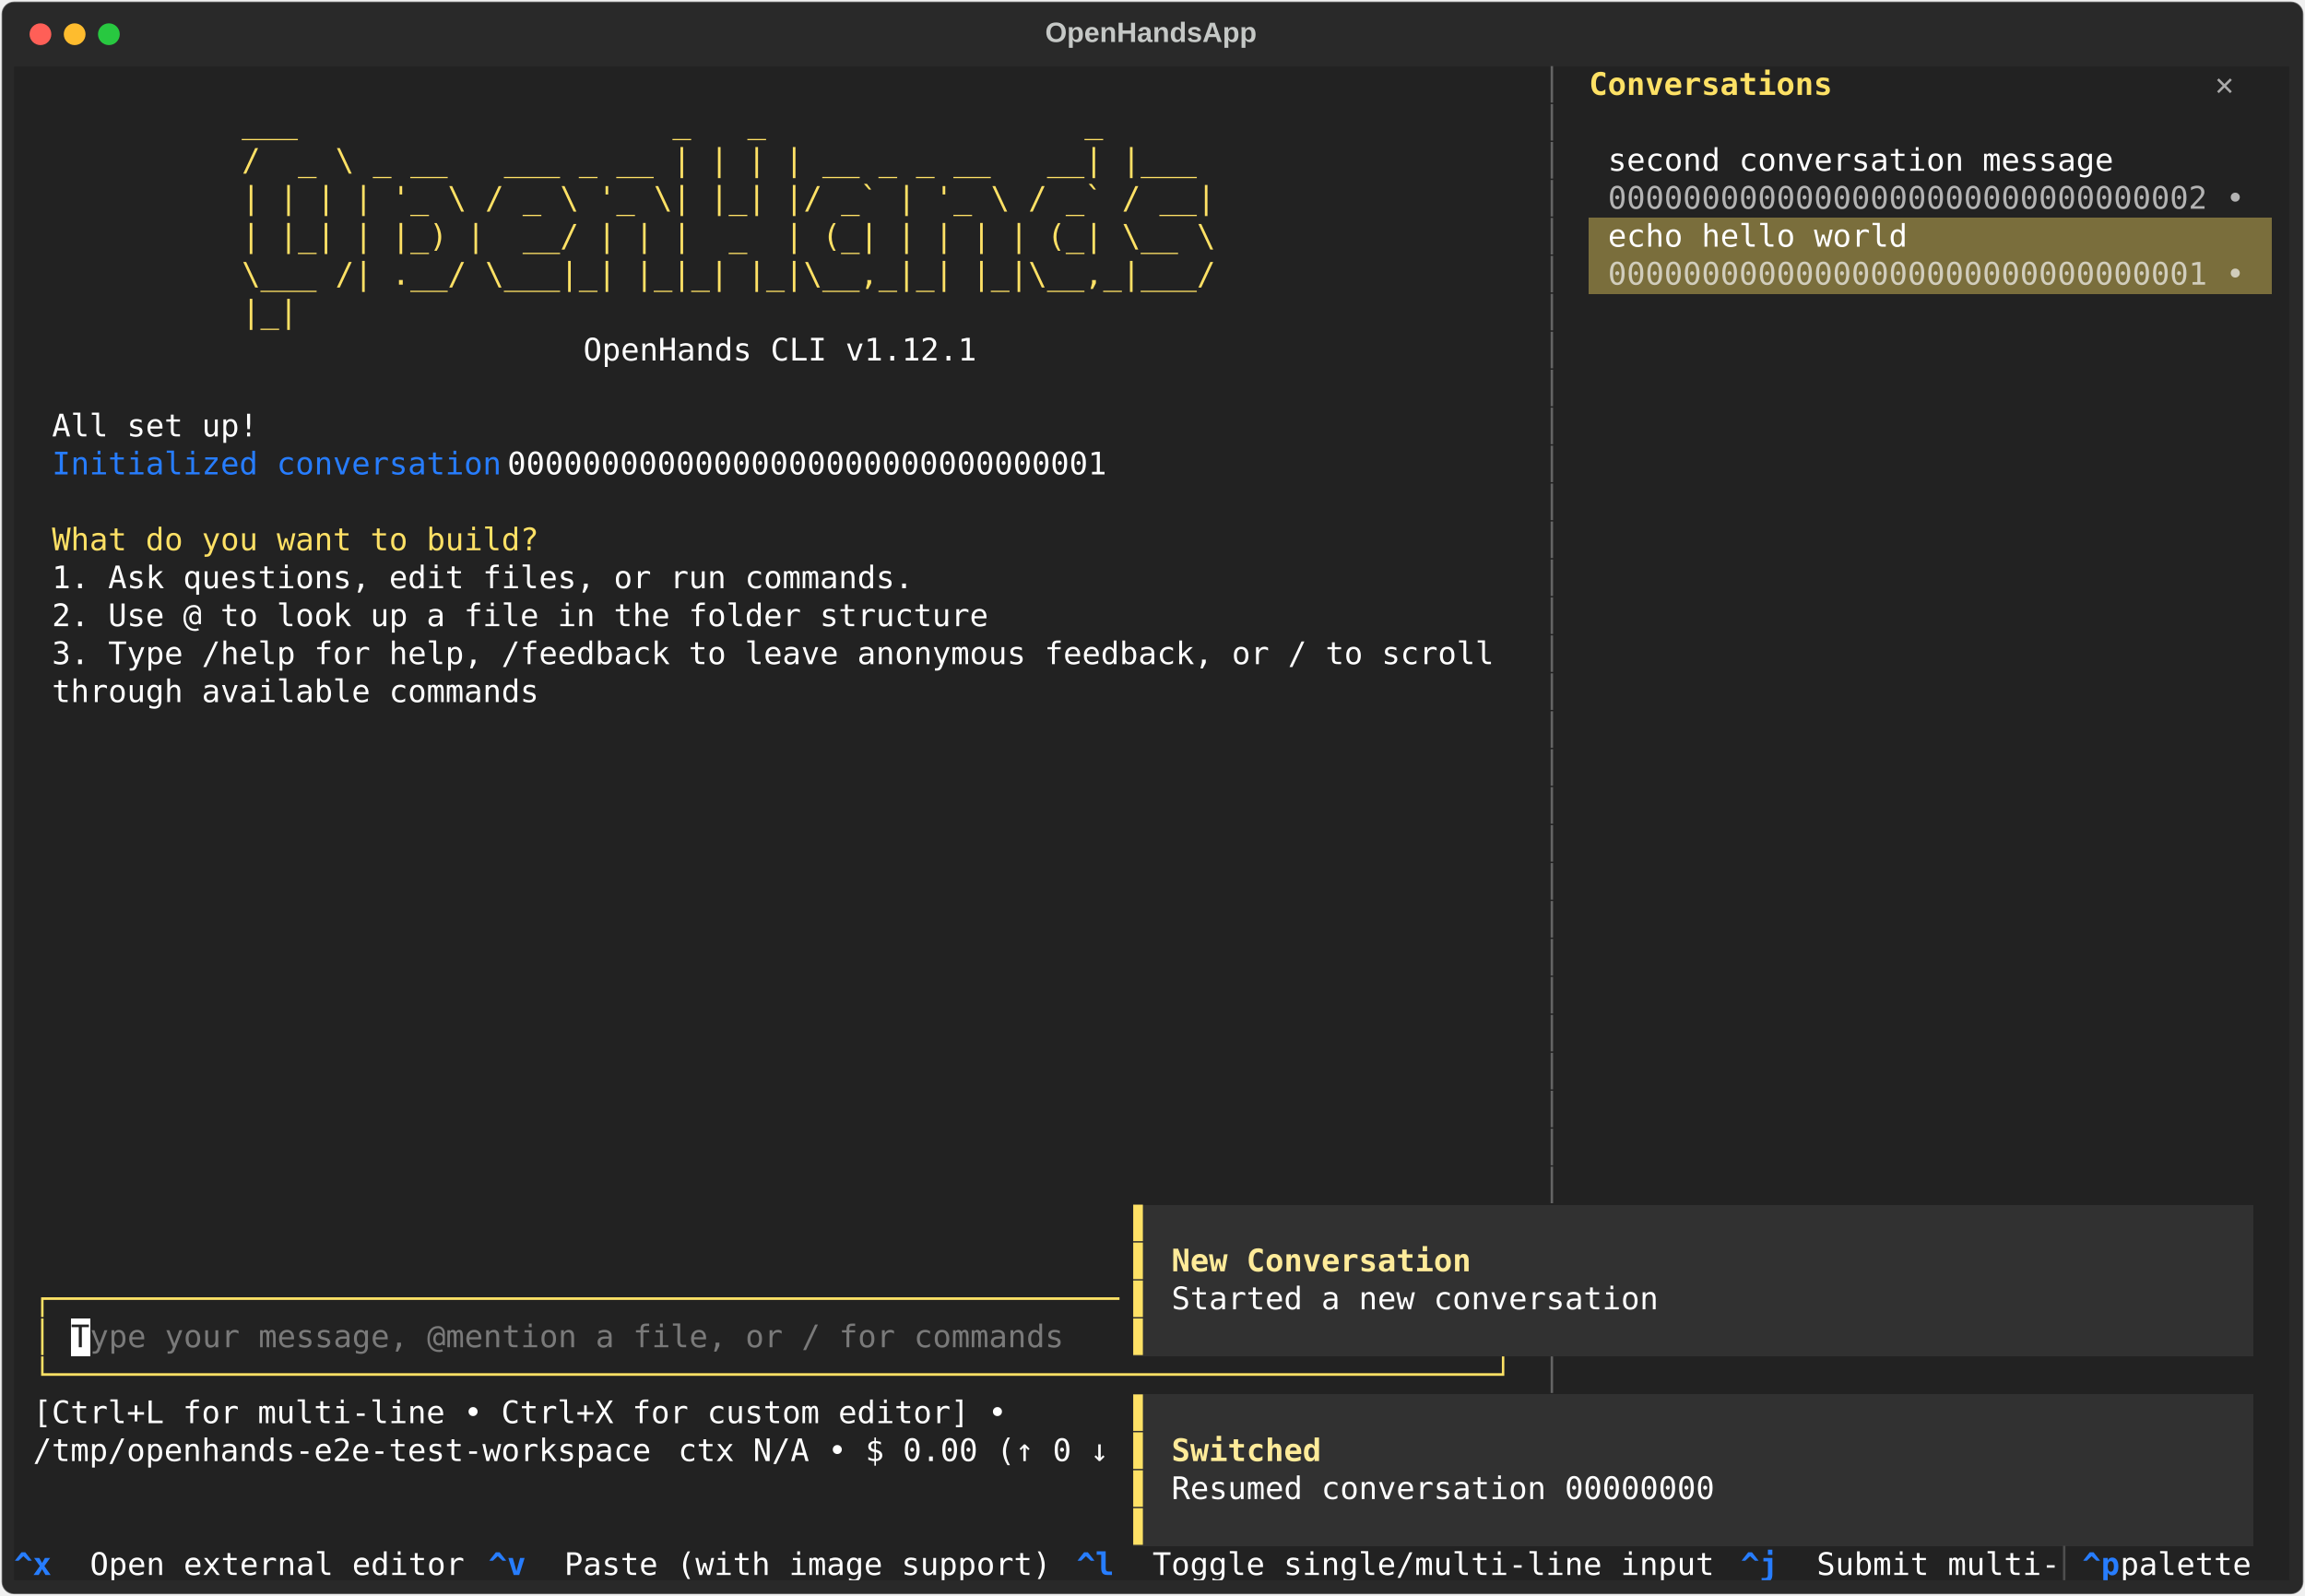
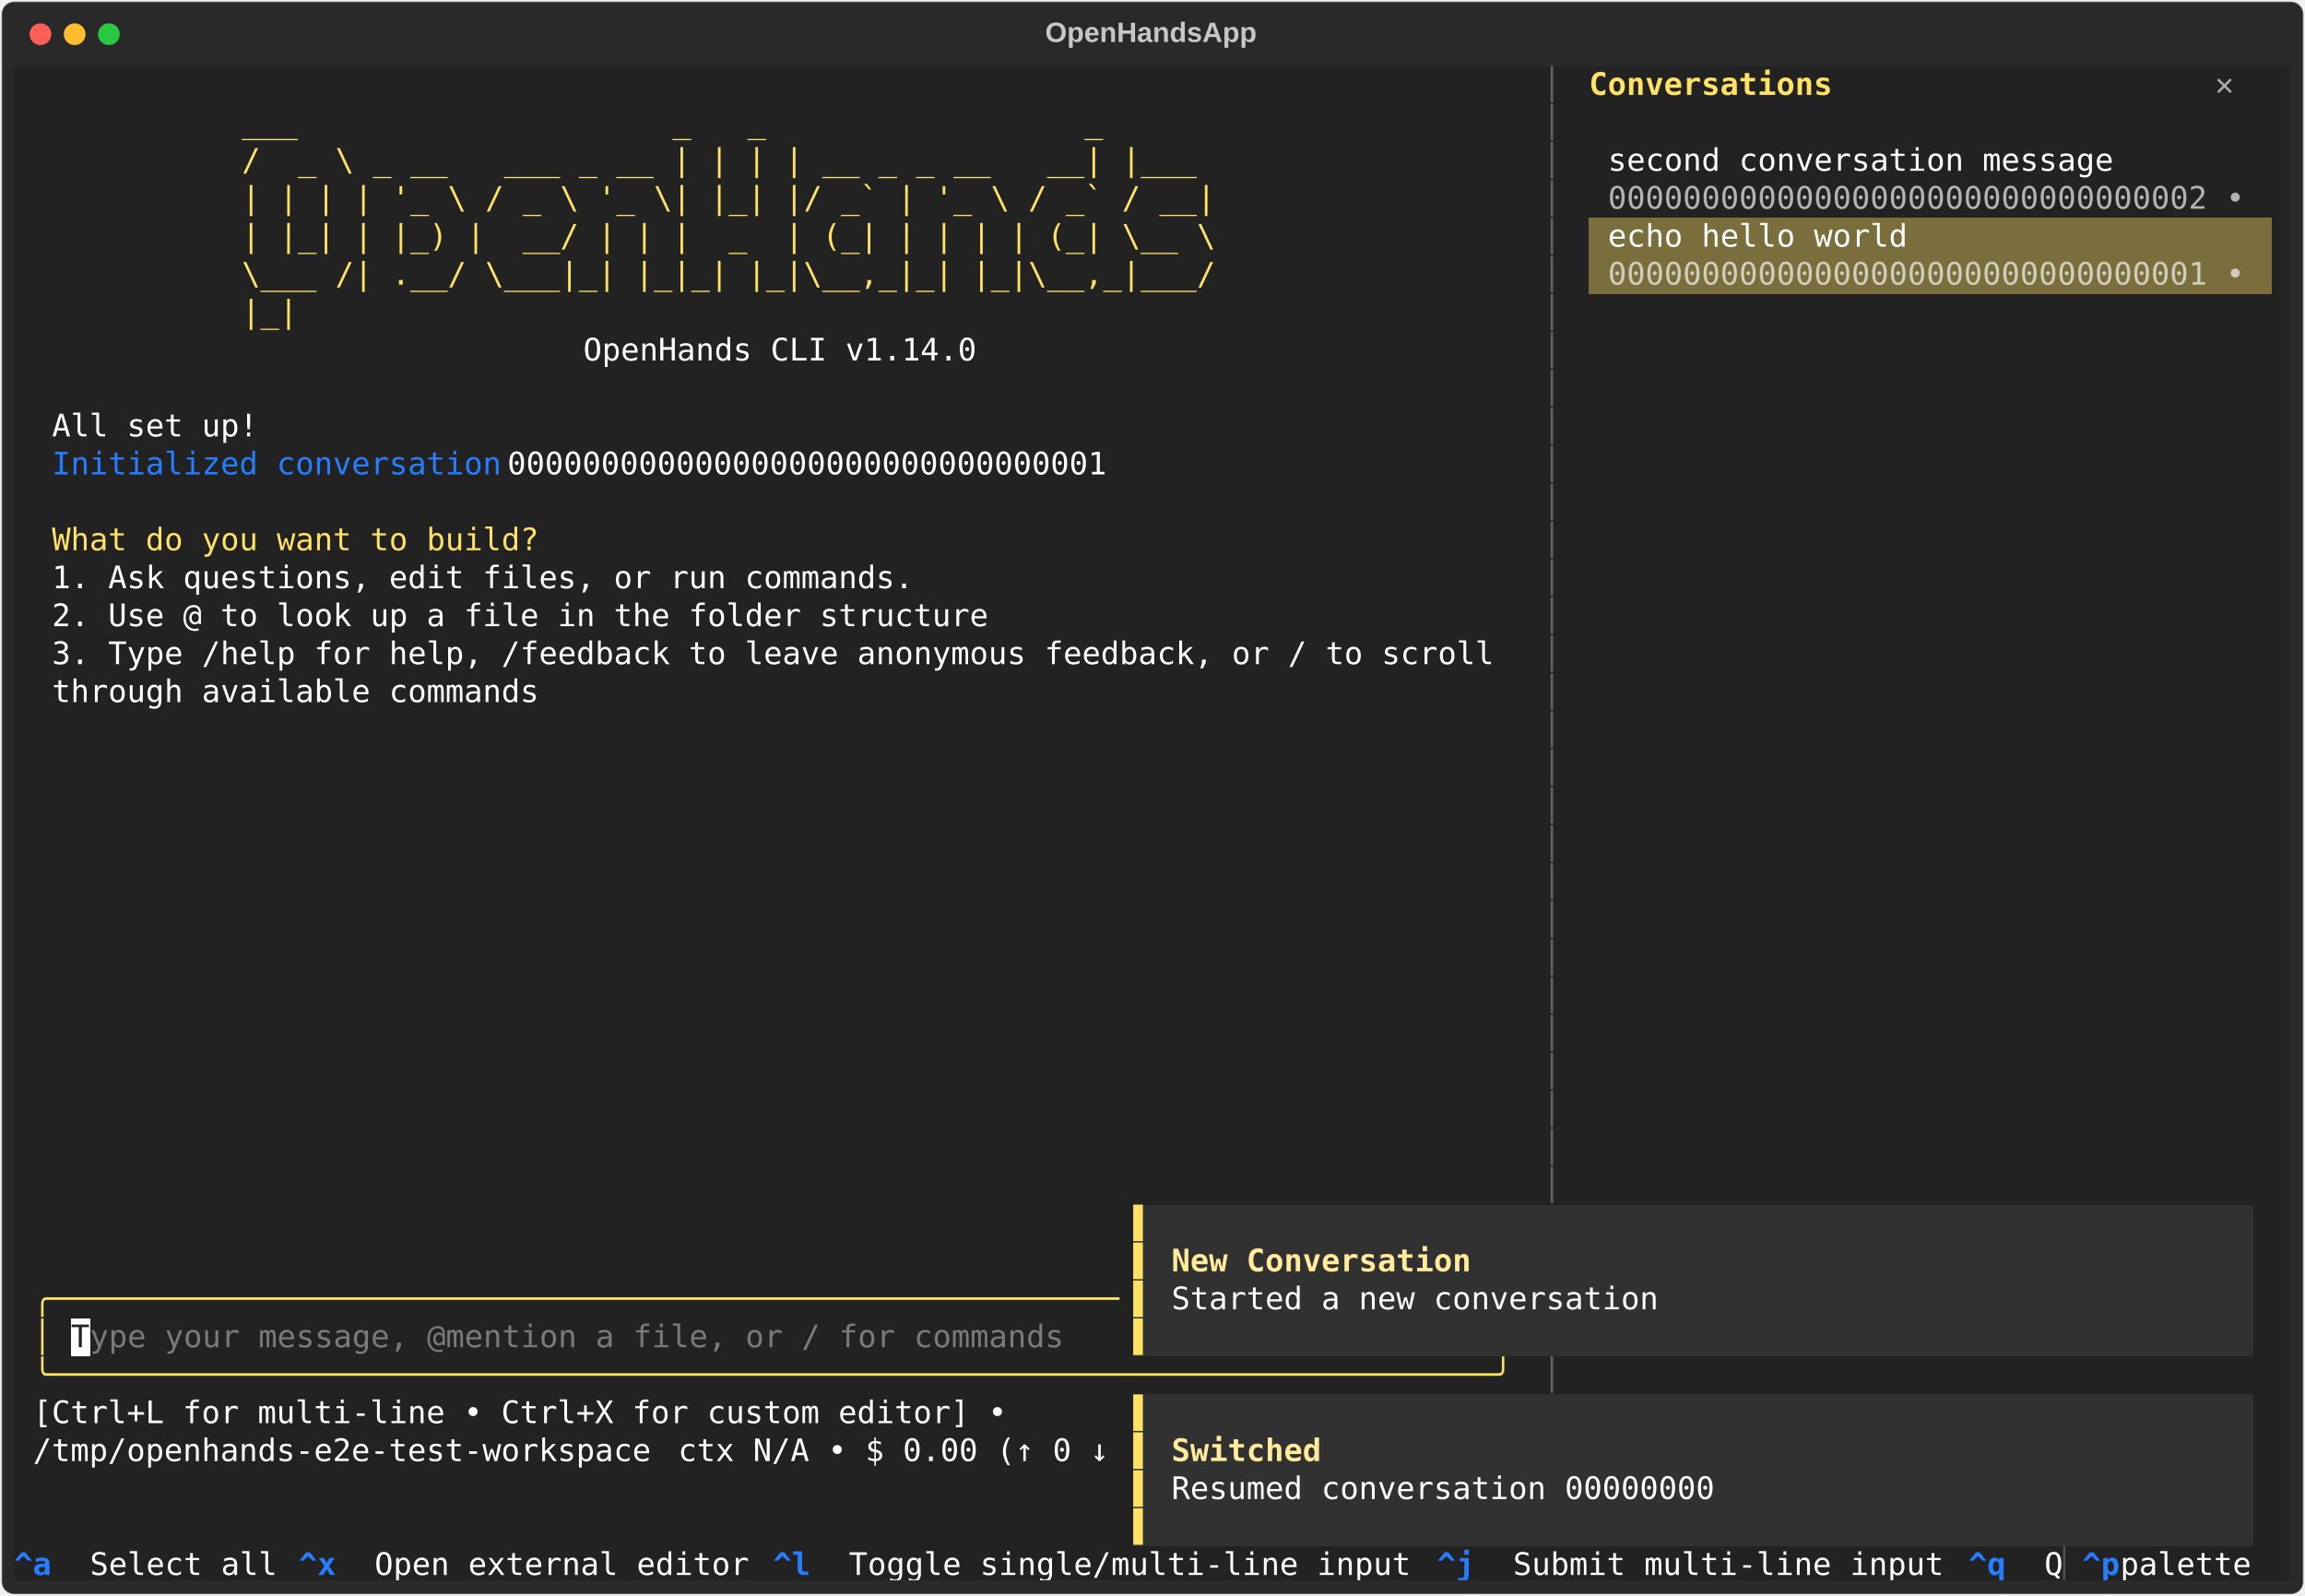
<svg xmlns="http://www.w3.org/2000/svg" class="rich-terminal" viewBox="0 0 1482 1026.0">
  <style>

    @font-face {
        font-family: "Fira Code";
        src: local("FiraCode-Regular"),
                url("https://cdnjs.cloudflare.com/ajax/libs/firacode/6.2.0/woff2/FiraCode-Regular.woff2") format("woff2"),
                url("https://cdnjs.cloudflare.com/ajax/libs/firacode/6.2.0/woff/FiraCode-Regular.woff") format("woff");
        font-style: normal;
        font-weight: 400;
    }
    @font-face {
        font-family: "Fira Code";
        src: local("FiraCode-Bold"),
                url("https://cdnjs.cloudflare.com/ajax/libs/firacode/6.2.0/woff2/FiraCode-Bold.woff2") format("woff2"),
                url("https://cdnjs.cloudflare.com/ajax/libs/firacode/6.2.0/woff/FiraCode-Bold.woff") format("woff");
        font-style: bold;
        font-weight: 700;
    }

    .terminal-matrix {
        font-family: Fira Code, monospace;
        font-size: 20px;
        line-height: 24.4px;
        font-variant-east-asian: full-width;
    }

    .terminal-title {
        font-size: 18px;
        font-weight: bold;
        font-family: arial;
    }

    .terminal-r1 { fill: #c5c8c6 }
.terminal-r2 { fill: #646464 }
.terminal-r3 { fill: #fee165;font-weight: bold }
.terminal-r4 { fill: #aaaaaa;font-weight: bold }
.terminal-r5 { fill: #ffe165 }
.terminal-r6 { fill: #ffffff }
.terminal-r7 { fill: #b3b3b3 }
.terminal-r8 { fill: #d1cdbc }
.terminal-r9 { fill: #277dff }
.terminal-r10 { fill: #fee165 }
.terminal-r11 { fill: #ffeb99;font-weight: bold }
.terminal-r12 { fill: #222222 }
.terminal-r13 { fill: #7a7a7a }
.terminal-r14 { fill: #277dff;font-weight: bold }
.terminal-r15 { fill: #4e4e4e }
    </style>
  <defs>
    <clipPath id="terminal-clip-terminal">
      <rect x="0" y="0" width="1463.0" height="975.0" />
    </clipPath>
    <clipPath id="terminal-line-0">
      <rect x="0" y="1.5" width="1464" height="24.65" />
    </clipPath>
    <clipPath id="terminal-line-1">
      <rect x="0" y="25.9" width="1464" height="24.65" />
    </clipPath>
    <clipPath id="terminal-line-2">
      <rect x="0" y="50.3" width="1464" height="24.65" />
    </clipPath>
    <clipPath id="terminal-line-3">
      <rect x="0" y="74.7" width="1464" height="24.65" />
    </clipPath>
    <clipPath id="terminal-line-4">
      <rect x="0" y="99.1" width="1464" height="24.65" />
    </clipPath>
    <clipPath id="terminal-line-5">
      <rect x="0" y="123.5" width="1464" height="24.65" />
    </clipPath>
    <clipPath id="terminal-line-6">
      <rect x="0" y="147.9" width="1464" height="24.65" />
    </clipPath>
    <clipPath id="terminal-line-7">
      <rect x="0" y="172.3" width="1464" height="24.65" />
    </clipPath>
    <clipPath id="terminal-line-8">
      <rect x="0" y="196.7" width="1464" height="24.65" />
    </clipPath>
    <clipPath id="terminal-line-9">
      <rect x="0" y="221.1" width="1464" height="24.65" />
    </clipPath>
    <clipPath id="terminal-line-10">
      <rect x="0" y="245.5" width="1464" height="24.65" />
    </clipPath>
    <clipPath id="terminal-line-11">
      <rect x="0" y="269.9" width="1464" height="24.65" />
    </clipPath>
    <clipPath id="terminal-line-12">
      <rect x="0" y="294.3" width="1464" height="24.65" />
    </clipPath>
    <clipPath id="terminal-line-13">
      <rect x="0" y="318.7" width="1464" height="24.65" />
    </clipPath>
    <clipPath id="terminal-line-14">
      <rect x="0" y="343.1" width="1464" height="24.65" />
    </clipPath>
    <clipPath id="terminal-line-15">
      <rect x="0" y="367.5" width="1464" height="24.65" />
    </clipPath>
    <clipPath id="terminal-line-16">
      <rect x="0" y="391.9" width="1464" height="24.65" />
    </clipPath>
    <clipPath id="terminal-line-17">
      <rect x="0" y="416.3" width="1464" height="24.65" />
    </clipPath>
    <clipPath id="terminal-line-18">
      <rect x="0" y="440.7" width="1464" height="24.65" />
    </clipPath>
    <clipPath id="terminal-line-19">
      <rect x="0" y="465.1" width="1464" height="24.65" />
    </clipPath>
    <clipPath id="terminal-line-20">
      <rect x="0" y="489.5" width="1464" height="24.65" />
    </clipPath>
    <clipPath id="terminal-line-21">
      <rect x="0" y="513.9" width="1464" height="24.65" />
    </clipPath>
    <clipPath id="terminal-line-22">
      <rect x="0" y="538.3" width="1464" height="24.65" />
    </clipPath>
    <clipPath id="terminal-line-23">
      <rect x="0" y="562.7" width="1464" height="24.65" />
    </clipPath>
    <clipPath id="terminal-line-24">
      <rect x="0" y="587.1" width="1464" height="24.65" />
    </clipPath>
    <clipPath id="terminal-line-25">
      <rect x="0" y="611.5" width="1464" height="24.65" />
    </clipPath>
    <clipPath id="terminal-line-26">
      <rect x="0" y="635.9" width="1464" height="24.65" />
    </clipPath>
    <clipPath id="terminal-line-27">
      <rect x="0" y="660.3" width="1464" height="24.65" />
    </clipPath>
    <clipPath id="terminal-line-28">
      <rect x="0" y="684.7" width="1464" height="24.65" />
    </clipPath>
    <clipPath id="terminal-line-29">
      <rect x="0" y="709.1" width="1464" height="24.65" />
    </clipPath>
    <clipPath id="terminal-line-30">
      <rect x="0" y="733.5" width="1464" height="24.65" />
    </clipPath>
    <clipPath id="terminal-line-31">
      <rect x="0" y="757.9" width="1464" height="24.65" />
    </clipPath>
    <clipPath id="terminal-line-32">
      <rect x="0" y="782.3" width="1464" height="24.65" />
    </clipPath>
    <clipPath id="terminal-line-33">
      <rect x="0" y="806.7" width="1464" height="24.65" />
    </clipPath>
    <clipPath id="terminal-line-34">
      <rect x="0" y="831.1" width="1464" height="24.65" />
    </clipPath>
    <clipPath id="terminal-line-35">
      <rect x="0" y="855.5" width="1464" height="24.65" />
    </clipPath>
    <clipPath id="terminal-line-36">
      <rect x="0" y="879.9" width="1464" height="24.65" />
    </clipPath>
    <clipPath id="terminal-line-37">
      <rect x="0" y="904.3" width="1464" height="24.65" />
    </clipPath>
    <clipPath id="terminal-line-38">
      <rect x="0" y="928.7" width="1464" height="24.65" />
    </clipPath>
  </defs>
  <rect fill="#292929" stroke="rgba(255,255,255,0.35)" stroke-width="1" x="1" y="1" width="1480" height="1024" rx="8" />
  <text class="terminal-title" fill="#c5c8c6" text-anchor="middle" x="740" y="27">OpenHandsApp</text>
  <g transform="translate(26,22)">
    <circle cx="0" cy="0" r="7" fill="#ff5f57" />
    <circle cx="22" cy="0" r="7" fill="#febc2e" />
    <circle cx="44" cy="0" r="7" fill="#28c840" />
  </g>
  <g transform="translate(9, 41)" clip-path="url(#terminal-clip-terminal)">
    <rect fill="#222222" x="0" y="1.5" width="988.2" height="24.65" shape-rendering="crispEdges" />
    <rect fill="#222222" x="988.2" y="1.5" width="12.2" height="24.65" shape-rendering="crispEdges" />
    <rect fill="#222222" x="1000.4" y="1.5" width="12.2" height="24.65" shape-rendering="crispEdges" />
    <rect fill="#222222" x="1012.6" y="1.5" width="158.6" height="24.65" shape-rendering="crispEdges" />
    <rect fill="#222222" x="1171.2" y="1.5" width="244" height="24.65" shape-rendering="crispEdges" />
    <rect fill="#222222" x="1415.2" y="1.5" width="36.6" height="24.65" shape-rendering="crispEdges" />
    <rect fill="#222222" x="1451.8" y="1.5" width="12.2" height="24.65" shape-rendering="crispEdges" />
    <rect fill="#222222" x="0" y="25.9" width="146.4" height="24.65" shape-rendering="crispEdges" />
    <rect fill="#222222" x="146.4" y="25.9" width="695.4" height="24.65" shape-rendering="crispEdges" />
    <rect fill="#222222" x="841.8" y="25.9" width="146.4" height="24.65" shape-rendering="crispEdges" />
    <rect fill="#222222" x="988.2" y="25.9" width="12.2" height="24.65" shape-rendering="crispEdges" />
    <rect fill="#222222" x="1000.4" y="25.9" width="463.6" height="24.65" shape-rendering="crispEdges" />
    <rect fill="#222222" x="0" y="50.3" width="146.4" height="24.65" shape-rendering="crispEdges" />
    <rect fill="#222222" x="146.4" y="50.3" width="695.4" height="24.65" shape-rendering="crispEdges" />
    <rect fill="#222222" x="841.8" y="50.3" width="146.4" height="24.65" shape-rendering="crispEdges" />
    <rect fill="#222222" x="988.2" y="50.3" width="12.2" height="24.65" shape-rendering="crispEdges" />
    <rect fill="#222222" x="1000.4" y="50.3" width="24.4" height="24.65" shape-rendering="crispEdges" />
    <rect fill="#222222" x="1024.8" y="50.3" width="329.4" height="24.65" shape-rendering="crispEdges" />
    <rect fill="#222222" x="1354.2" y="50.3" width="109.8" height="24.65" shape-rendering="crispEdges" />
    <rect fill="#222222" x="0" y="74.7" width="146.4" height="24.65" shape-rendering="crispEdges" />
    <rect fill="#222222" x="146.4" y="74.7" width="695.4" height="24.65" shape-rendering="crispEdges" />
    <rect fill="#222222" x="841.8" y="74.7" width="146.4" height="24.65" shape-rendering="crispEdges" />
    <rect fill="#222222" x="988.2" y="74.7" width="12.2" height="24.65" shape-rendering="crispEdges" />
    <rect fill="#222222" x="1000.4" y="74.7" width="24.4" height="24.65" shape-rendering="crispEdges" />
    <rect fill="#222222" x="1024.8" y="74.7" width="414.8" height="24.65" shape-rendering="crispEdges" />
    <rect fill="#222222" x="1439.6" y="74.7" width="24.4" height="24.65" shape-rendering="crispEdges" />
    <rect fill="#222222" x="0" y="99.1" width="146.4" height="24.65" shape-rendering="crispEdges" />
    <rect fill="#222222" x="146.4" y="99.1" width="695.4" height="24.65" shape-rendering="crispEdges" />
    <rect fill="#222222" x="841.8" y="99.1" width="146.4" height="24.65" shape-rendering="crispEdges" />
    <rect fill="#222222" x="988.2" y="99.1" width="12.2" height="24.65" shape-rendering="crispEdges" />
    <rect fill="#222222" x="1000.4" y="99.1" width="12.2" height="24.65" shape-rendering="crispEdges" />
    <rect fill="#7a6e3c" x="1012.6" y="99.1" width="12.2" height="24.65" shape-rendering="crispEdges" />
    <rect fill="#7a6e3c" x="1024.8" y="99.1" width="195.2" height="24.65" shape-rendering="crispEdges" />
    <rect fill="#7a6e3c" x="1220" y="99.1" width="231.8" height="24.65" shape-rendering="crispEdges" />
    <rect fill="#222222" x="1451.8" y="99.1" width="12.2" height="24.65" shape-rendering="crispEdges" />
    <rect fill="#222222" x="0" y="123.5" width="146.4" height="24.65" shape-rendering="crispEdges" />
    <rect fill="#222222" x="146.4" y="123.5" width="695.4" height="24.65" shape-rendering="crispEdges" />
    <rect fill="#222222" x="841.8" y="123.5" width="146.4" height="24.65" shape-rendering="crispEdges" />
    <rect fill="#222222" x="988.2" y="123.5" width="12.2" height="24.65" shape-rendering="crispEdges" />
    <rect fill="#222222" x="1000.4" y="123.5" width="12.2" height="24.65" shape-rendering="crispEdges" />
    <rect fill="#7a6e3c" x="1012.6" y="123.5" width="12.2" height="24.65" shape-rendering="crispEdges" />
    <rect fill="#7a6e3c" x="1024.8" y="123.5" width="414.8" height="24.65" shape-rendering="crispEdges" />
    <rect fill="#7a6e3c" x="1439.6" y="123.5" width="12.2" height="24.65" shape-rendering="crispEdges" />
    <rect fill="#222222" x="1451.8" y="123.5" width="12.2" height="24.65" shape-rendering="crispEdges" />
    <rect fill="#222222" x="0" y="147.9" width="146.4" height="24.65" shape-rendering="crispEdges" />
    <rect fill="#222222" x="146.4" y="147.9" width="695.4" height="24.65" shape-rendering="crispEdges" />
    <rect fill="#222222" x="841.8" y="147.9" width="146.4" height="24.65" shape-rendering="crispEdges" />
    <rect fill="#222222" x="988.2" y="147.9" width="12.2" height="24.65" shape-rendering="crispEdges" />
    <rect fill="#222222" x="1000.4" y="147.9" width="463.6" height="24.65" shape-rendering="crispEdges" />
    <rect fill="#222222" x="0" y="172.3" width="366" height="24.65" shape-rendering="crispEdges" />
    <rect fill="#222222" x="366" y="172.3" width="256.2" height="24.65" shape-rendering="crispEdges" />
    <rect fill="#222222" x="622.2" y="172.3" width="366" height="24.65" shape-rendering="crispEdges" />
    <rect fill="#222222" x="988.2" y="172.3" width="12.2" height="24.65" shape-rendering="crispEdges" />
    <rect fill="#222222" x="1000.4" y="172.3" width="463.6" height="24.65" shape-rendering="crispEdges" />
    <rect fill="#222222" x="0" y="196.7" width="988.2" height="24.65" shape-rendering="crispEdges" />
    <rect fill="#222222" x="988.2" y="196.7" width="12.2" height="24.65" shape-rendering="crispEdges" />
    <rect fill="#222222" x="1000.4" y="196.7" width="463.6" height="24.65" shape-rendering="crispEdges" />
    <rect fill="#222222" x="0" y="221.1" width="24.4" height="24.65" shape-rendering="crispEdges" />
    <rect fill="#222222" x="24.4" y="221.1" width="134.2" height="24.65" shape-rendering="crispEdges" />
    <rect fill="#222222" x="158.6" y="221.1" width="829.6" height="24.65" shape-rendering="crispEdges" />
    <rect fill="#222222" x="988.2" y="221.1" width="12.2" height="24.65" shape-rendering="crispEdges" />
    <rect fill="#222222" x="1000.4" y="221.1" width="463.6" height="24.65" shape-rendering="crispEdges" />
    <rect fill="#222222" x="0" y="245.5" width="24.4" height="24.65" shape-rendering="crispEdges" />
    <rect fill="#222222" x="24.4" y="245.5" width="292.8" height="24.65" shape-rendering="crispEdges" />
    <rect fill="#222222" x="317.2" y="245.5" width="402.6" height="24.65" shape-rendering="crispEdges" />
    <rect fill="#222222" x="719.8" y="245.5" width="268.4" height="24.65" shape-rendering="crispEdges" />
    <rect fill="#222222" x="988.2" y="245.5" width="12.2" height="24.65" shape-rendering="crispEdges" />
    <rect fill="#222222" x="1000.4" y="245.5" width="463.6" height="24.65" shape-rendering="crispEdges" />
    <rect fill="#222222" x="0" y="269.9" width="988.2" height="24.65" shape-rendering="crispEdges" />
    <rect fill="#222222" x="988.2" y="269.9" width="12.2" height="24.65" shape-rendering="crispEdges" />
    <rect fill="#222222" x="1000.4" y="269.9" width="463.6" height="24.65" shape-rendering="crispEdges" />
    <rect fill="#222222" x="0" y="294.3" width="24.4" height="24.65" shape-rendering="crispEdges" />
    <rect fill="#222222" x="24.4" y="294.3" width="317.2" height="24.65" shape-rendering="crispEdges" />
    <rect fill="#222222" x="341.6" y="294.3" width="646.6" height="24.65" shape-rendering="crispEdges" />
    <rect fill="#222222" x="988.2" y="294.3" width="12.2" height="24.65" shape-rendering="crispEdges" />
    <rect fill="#222222" x="1000.4" y="294.3" width="463.6" height="24.65" shape-rendering="crispEdges" />
    <rect fill="#222222" x="0" y="318.7" width="24.4" height="24.65" shape-rendering="crispEdges" />
    <rect fill="#222222" x="24.4" y="318.7" width="561.2" height="24.65" shape-rendering="crispEdges" />
    <rect fill="#222222" x="585.6" y="318.7" width="402.6" height="24.65" shape-rendering="crispEdges" />
    <rect fill="#222222" x="988.2" y="318.7" width="12.2" height="24.65" shape-rendering="crispEdges" />
    <rect fill="#222222" x="1000.4" y="318.7" width="463.6" height="24.65" shape-rendering="crispEdges" />
    <rect fill="#222222" x="0" y="343.1" width="24.4" height="24.65" shape-rendering="crispEdges" />
    <rect fill="#222222" x="24.4" y="343.1" width="610" height="24.65" shape-rendering="crispEdges" />
    <rect fill="#222222" x="634.4" y="343.1" width="353.8" height="24.65" shape-rendering="crispEdges" />
    <rect fill="#222222" x="988.2" y="343.1" width="12.2" height="24.65" shape-rendering="crispEdges" />
    <rect fill="#222222" x="1000.4" y="343.1" width="463.6" height="24.65" shape-rendering="crispEdges" />
    <rect fill="#222222" x="0" y="367.5" width="24.4" height="24.65" shape-rendering="crispEdges" />
    <rect fill="#222222" x="24.4" y="367.5" width="939.4" height="24.65" shape-rendering="crispEdges" />
    <rect fill="#222222" x="963.8" y="367.5" width="24.4" height="24.65" shape-rendering="crispEdges" />
    <rect fill="#222222" x="988.2" y="367.5" width="12.2" height="24.65" shape-rendering="crispEdges" />
    <rect fill="#222222" x="1000.4" y="367.5" width="463.6" height="24.65" shape-rendering="crispEdges" />
    <rect fill="#222222" x="0" y="391.9" width="24.4" height="24.65" shape-rendering="crispEdges" />
    <rect fill="#222222" x="24.4" y="391.9" width="317.2" height="24.65" shape-rendering="crispEdges" />
    <rect fill="#222222" x="341.6" y="391.9" width="646.6" height="24.65" shape-rendering="crispEdges" />
    <rect fill="#222222" x="988.2" y="391.9" width="12.2" height="24.65" shape-rendering="crispEdges" />
    <rect fill="#222222" x="1000.4" y="391.9" width="463.6" height="24.65" shape-rendering="crispEdges" />
    <rect fill="#222222" x="0" y="416.3" width="988.2" height="24.65" shape-rendering="crispEdges" />
    <rect fill="#222222" x="988.2" y="416.3" width="12.2" height="24.65" shape-rendering="crispEdges" />
    <rect fill="#222222" x="1000.4" y="416.3" width="463.6" height="24.65" shape-rendering="crispEdges" />
    <rect fill="#222222" x="0" y="440.7" width="988.2" height="24.65" shape-rendering="crispEdges" />
    <rect fill="#222222" x="988.2" y="440.7" width="12.2" height="24.65" shape-rendering="crispEdges" />
    <rect fill="#222222" x="1000.4" y="440.7" width="463.6" height="24.65" shape-rendering="crispEdges" />
    <rect fill="#222222" x="0" y="465.1" width="988.2" height="24.65" shape-rendering="crispEdges" />
    <rect fill="#222222" x="988.2" y="465.1" width="12.2" height="24.65" shape-rendering="crispEdges" />
    <rect fill="#222222" x="1000.4" y="465.1" width="463.6" height="24.65" shape-rendering="crispEdges" />
    <rect fill="#222222" x="0" y="489.5" width="988.2" height="24.65" shape-rendering="crispEdges" />
    <rect fill="#222222" x="988.2" y="489.5" width="12.2" height="24.65" shape-rendering="crispEdges" />
    <rect fill="#222222" x="1000.4" y="489.5" width="463.6" height="24.65" shape-rendering="crispEdges" />
    <rect fill="#222222" x="0" y="513.9" width="988.2" height="24.65" shape-rendering="crispEdges" />
    <rect fill="#222222" x="988.2" y="513.9" width="12.2" height="24.65" shape-rendering="crispEdges" />
    <rect fill="#222222" x="1000.4" y="513.9" width="463.6" height="24.65" shape-rendering="crispEdges" />
    <rect fill="#222222" x="0" y="538.3" width="988.2" height="24.65" shape-rendering="crispEdges" />
    <rect fill="#222222" x="988.2" y="538.3" width="12.2" height="24.65" shape-rendering="crispEdges" />
    <rect fill="#222222" x="1000.4" y="538.3" width="463.6" height="24.65" shape-rendering="crispEdges" />
    <rect fill="#222222" x="0" y="562.7" width="988.2" height="24.65" shape-rendering="crispEdges" />
    <rect fill="#222222" x="988.2" y="562.7" width="12.2" height="24.65" shape-rendering="crispEdges" />
    <rect fill="#222222" x="1000.4" y="562.7" width="463.6" height="24.65" shape-rendering="crispEdges" />
    <rect fill="#222222" x="0" y="587.1" width="988.2" height="24.65" shape-rendering="crispEdges" />
    <rect fill="#222222" x="988.2" y="587.1" width="12.2" height="24.65" shape-rendering="crispEdges" />
    <rect fill="#222222" x="1000.4" y="587.1" width="463.6" height="24.65" shape-rendering="crispEdges" />
    <rect fill="#222222" x="0" y="611.5" width="988.2" height="24.65" shape-rendering="crispEdges" />
    <rect fill="#222222" x="988.2" y="611.5" width="12.2" height="24.65" shape-rendering="crispEdges" />
    <rect fill="#222222" x="1000.4" y="611.5" width="463.6" height="24.65" shape-rendering="crispEdges" />
    <rect fill="#222222" x="0" y="635.9" width="988.2" height="24.65" shape-rendering="crispEdges" />
    <rect fill="#222222" x="988.2" y="635.9" width="12.2" height="24.65" shape-rendering="crispEdges" />
    <rect fill="#222222" x="1000.4" y="635.9" width="463.6" height="24.65" shape-rendering="crispEdges" />
    <rect fill="#222222" x="0" y="660.3" width="988.2" height="24.65" shape-rendering="crispEdges" />
    <rect fill="#222222" x="988.2" y="660.3" width="12.2" height="24.65" shape-rendering="crispEdges" />
    <rect fill="#222222" x="1000.4" y="660.3" width="463.6" height="24.65" shape-rendering="crispEdges" />
    <rect fill="#222222" x="0" y="684.7" width="988.2" height="24.65" shape-rendering="crispEdges" />
    <rect fill="#222222" x="988.2" y="684.7" width="12.2" height="24.65" shape-rendering="crispEdges" />
    <rect fill="#222222" x="1000.4" y="684.7" width="463.6" height="24.65" shape-rendering="crispEdges" />
    <rect fill="#222222" x="0" y="709.1" width="988.2" height="24.65" shape-rendering="crispEdges" />
    <rect fill="#222222" x="988.2" y="709.1" width="12.2" height="24.65" shape-rendering="crispEdges" />
    <rect fill="#222222" x="1000.4" y="709.1" width="463.6" height="24.65" shape-rendering="crispEdges" />
    <rect fill="#222222" x="0" y="733.5" width="719.8" height="24.65" shape-rendering="crispEdges" />
    <rect fill="#313131" x="719.8" y="733.5" width="12.2" height="24.65" shape-rendering="crispEdges" />
    <rect fill="#313131" x="732" y="733.5" width="707.6" height="24.65" shape-rendering="crispEdges" />
    <rect fill="#222222" x="1439.6" y="733.5" width="24.4" height="24.65" shape-rendering="crispEdges" />
    <rect fill="#222222" x="0" y="757.9" width="12.2" height="24.65" shape-rendering="crispEdges" />
    <rect fill="#222222" x="12.2" y="757.9" width="12.2" height="24.65" shape-rendering="crispEdges" />
    <rect fill="#222222" x="24.4" y="757.9" width="695.4" height="24.65" shape-rendering="crispEdges" />
    <rect fill="#313131" x="719.8" y="757.9" width="12.2" height="24.65" shape-rendering="crispEdges" />
    <rect fill="#313131" x="732" y="757.9" width="12.2" height="24.65" shape-rendering="crispEdges" />
    <rect fill="#313131" x="744.2" y="757.9" width="195.2" height="24.65" shape-rendering="crispEdges" />
    <rect fill="#313131" x="939.4" y="757.9" width="500.2" height="24.65" shape-rendering="crispEdges" />
    <rect fill="#222222" x="1439.6" y="757.9" width="24.4" height="24.65" shape-rendering="crispEdges" />
    <rect fill="#222222" x="0" y="782.3" width="12.2" height="24.65" shape-rendering="crispEdges" />
    <rect fill="#222222" x="12.2" y="782.3" width="707.6" height="24.65" shape-rendering="crispEdges" />
    <rect fill="#313131" x="719.8" y="782.3" width="12.2" height="24.65" shape-rendering="crispEdges" />
    <rect fill="#313131" x="732" y="782.3" width="12.2" height="24.65" shape-rendering="crispEdges" />
    <rect fill="#313131" x="744.2" y="782.3" width="317.2" height="24.65" shape-rendering="crispEdges" />
    <rect fill="#313131" x="1061.4" y="782.3" width="378.2" height="24.65" shape-rendering="crispEdges" />
    <rect fill="#222222" x="1439.6" y="782.3" width="24.4" height="24.65" shape-rendering="crispEdges" />
    <rect fill="#222222" x="0" y="806.7" width="12.2" height="24.65" shape-rendering="crispEdges" />
    <rect fill="#222222" x="12.2" y="806.7" width="12.2" height="24.65" shape-rendering="crispEdges" />
    <rect fill="#222222" x="24.4" y="806.7" width="12.2" height="24.65" shape-rendering="crispEdges" />
    <rect fill="#ffffff" x="36.6" y="806.7" width="12.2" height="24.65" shape-rendering="crispEdges" />
    <rect fill="#222222" x="48.8" y="806.7" width="634.4" height="24.65" shape-rendering="crispEdges" />
    <rect fill="#222222" x="683.2" y="806.7" width="36.6" height="24.65" shape-rendering="crispEdges" />
    <rect fill="#313131" x="719.8" y="806.7" width="12.2" height="24.65" shape-rendering="crispEdges" />
    <rect fill="#313131" x="732" y="806.7" width="707.6" height="24.65" shape-rendering="crispEdges" />
    <rect fill="#222222" x="1439.6" y="806.7" width="24.4" height="24.65" shape-rendering="crispEdges" />
    <rect fill="#222222" x="0" y="831.1" width="12.2" height="24.65" shape-rendering="crispEdges" />
    <rect fill="#222222" x="12.2" y="831.1" width="963.8" height="24.65" shape-rendering="crispEdges" />
    <rect fill="#222222" x="976" y="831.1" width="12.2" height="24.65" shape-rendering="crispEdges" />
    <rect fill="#222222" x="988.2" y="831.1" width="12.2" height="24.65" shape-rendering="crispEdges" />
    <rect fill="#222222" x="1000.4" y="831.1" width="463.6" height="24.65" shape-rendering="crispEdges" />
    <rect fill="#222222" x="0" y="855.5" width="12.2" height="24.65" shape-rendering="crispEdges" />
    <rect fill="#222222" x="12.2" y="855.5" width="634.4" height="24.65" shape-rendering="crispEdges" />
    <rect fill="#222222" x="646.6" y="855.5" width="73.2" height="24.65" shape-rendering="crispEdges" />
    <rect fill="#313131" x="719.8" y="855.5" width="12.2" height="24.65" shape-rendering="crispEdges" />
    <rect fill="#313131" x="732" y="855.5" width="707.6" height="24.65" shape-rendering="crispEdges" />
    <rect fill="#222222" x="1439.6" y="855.5" width="24.4" height="24.65" shape-rendering="crispEdges" />
    <rect fill="#222222" x="0" y="879.9" width="12.2" height="24.65" shape-rendering="crispEdges" />
    <rect fill="#222222" x="12.2" y="879.9" width="414.8" height="24.65" shape-rendering="crispEdges" />
    <rect fill="#222222" x="427" y="879.9" width="292.8" height="24.65" shape-rendering="crispEdges" />
    <rect fill="#313131" x="719.8" y="879.9" width="12.2" height="24.65" shape-rendering="crispEdges" />
    <rect fill="#313131" x="732" y="879.9" width="12.2" height="24.65" shape-rendering="crispEdges" />
    <rect fill="#313131" x="744.2" y="879.9" width="97.6" height="24.65" shape-rendering="crispEdges" />
    <rect fill="#313131" x="841.8" y="879.9" width="597.8" height="24.65" shape-rendering="crispEdges" />
    <rect fill="#222222" x="1439.6" y="879.9" width="24.4" height="24.65" shape-rendering="crispEdges" />
    <rect fill="#222222" x="0" y="904.3" width="719.8" height="24.65" shape-rendering="crispEdges" />
    <rect fill="#313131" x="719.8" y="904.3" width="12.2" height="24.65" shape-rendering="crispEdges" />
    <rect fill="#313131" x="732" y="904.3" width="12.2" height="24.65" shape-rendering="crispEdges" />
    <rect fill="#313131" x="744.2" y="904.3" width="353.8" height="24.65" shape-rendering="crispEdges" />
    <rect fill="#313131" x="1098" y="904.3" width="341.6" height="24.65" shape-rendering="crispEdges" />
    <rect fill="#222222" x="1439.6" y="904.3" width="24.4" height="24.65" shape-rendering="crispEdges" />
    <rect fill="#222222" x="0" y="928.7" width="719.8" height="24.65" shape-rendering="crispEdges" />
    <rect fill="#313131" x="719.8" y="928.7" width="12.2" height="24.65" shape-rendering="crispEdges" />
    <rect fill="#313131" x="732" y="928.7" width="707.6" height="24.65" shape-rendering="crispEdges" />
    <rect fill="#222222" x="1439.6" y="928.7" width="24.4" height="24.65" shape-rendering="crispEdges" />
    <rect fill="#222222" x="0" y="953.1" width="48.8" height="24.65" shape-rendering="crispEdges" />
-     <rect fill="#222222" x="48.8" y="953.1" width="256.2" height="24.65" shape-rendering="crispEdges" />
-     <rect fill="#222222" x="305" y="953.1" width="48.8" height="24.65" shape-rendering="crispEdges" />
-     <rect fill="#222222" x="353.8" y="953.1" width="329.4" height="24.65" shape-rendering="crispEdges" />
-     <rect fill="#222222" x="683.2" y="953.1" width="48.8" height="24.65" shape-rendering="crispEdges" />
-     <rect fill="#222222" x="732" y="953.1" width="378.2" height="24.65" shape-rendering="crispEdges" />
-     <rect fill="#222222" x="1110.2" y="953.1" width="48.8" height="24.65" shape-rendering="crispEdges" />
-     <rect fill="#222222" x="1159" y="953.1" width="158.6" height="24.65" shape-rendering="crispEdges" />
+     <rect fill="#222222" x="48.8" y="953.1" width="134.2" height="24.65" shape-rendering="crispEdges" />
+     <rect fill="#222222" x="183" y="953.1" width="48.8" height="24.65" shape-rendering="crispEdges" />
+     <rect fill="#222222" x="231.8" y="953.1" width="256.2" height="24.65" shape-rendering="crispEdges" />
+     <rect fill="#222222" x="488" y="953.1" width="48.8" height="24.65" shape-rendering="crispEdges" />
+     <rect fill="#222222" x="536.8" y="953.1" width="378.2" height="24.65" shape-rendering="crispEdges" />
+     <rect fill="#222222" x="915" y="953.1" width="48.8" height="24.65" shape-rendering="crispEdges" />
+     <rect fill="#222222" x="963.8" y="953.1" width="292.8" height="24.65" shape-rendering="crispEdges" />
+     <rect fill="#222222" x="1256.6" y="953.1" width="48.8" height="24.65" shape-rendering="crispEdges" />
+     <rect fill="#222222" x="1305.4" y="953.1" width="12.2" height="24.65" shape-rendering="crispEdges" />
    <rect fill="#222222" x="1317.6" y="953.1" width="12.2" height="24.65" shape-rendering="crispEdges" />
    <rect fill="#222222" x="1329.8" y="953.1" width="24.4" height="24.65" shape-rendering="crispEdges" />
    <rect fill="#222222" x="1354.2" y="953.1" width="97.6" height="24.65" shape-rendering="crispEdges" />
    <rect fill="#222222" x="1451.8" y="953.1" width="12.2" height="24.65" shape-rendering="crispEdges" />
    <g class="terminal-matrix">
      <text class="terminal-r2" x="988.2" y="20" textLength="12.2" clip-path="url(#terminal-line-0)">▏</text>
      <text class="terminal-r3" x="1012.6" y="20" textLength="158.6" clip-path="url(#terminal-line-0)">Conversations</text>
      <text class="terminal-r4" x="1415.2" y="20" textLength="36.6" clip-path="url(#terminal-line-0)"> ✕ </text>
      <text class="terminal-r1" x="1464" y="20" textLength="12.2" clip-path="url(#terminal-line-0)">
</text>
      <text class="terminal-r5" x="146.4" y="44.4" textLength="695.4" clip-path="url(#terminal-line-1)">     ___                    _   _                 _      </text>
      <text class="terminal-r2" x="988.2" y="44.4" textLength="12.2" clip-path="url(#terminal-line-1)">▏</text>
      <text class="terminal-r1" x="1464" y="44.4" textLength="12.2" clip-path="url(#terminal-line-1)">
</text>
      <text class="terminal-r5" x="146.4" y="68.8" textLength="695.4" clip-path="url(#terminal-line-2)">    /  _ \ _ __   ___ _ __ | | | | __ _ _ __   __| |___  </text>
      <text class="terminal-r2" x="988.2" y="68.8" textLength="12.2" clip-path="url(#terminal-line-2)">▏</text>
      <text class="terminal-r6" x="1024.8" y="68.8" textLength="329.4" clip-path="url(#terminal-line-2)">second conversation message</text>
      <text class="terminal-r1" x="1464" y="68.8" textLength="12.2" clip-path="url(#terminal-line-2)">
</text>
      <text class="terminal-r5" x="146.4" y="93.2" textLength="695.4" clip-path="url(#terminal-line-3)">    | | | | '_ \ / _ \ '_ \| |_| |/ _` | '_ \ / _` / __| </text>
      <text class="terminal-r2" x="988.2" y="93.2" textLength="12.2" clip-path="url(#terminal-line-3)">▏</text>
      <text class="terminal-r7" x="1024.8" y="93.2" textLength="414.8" clip-path="url(#terminal-line-3)">00000000000000000000000000000002 •</text>
      <text class="terminal-r1" x="1464" y="93.2" textLength="12.2" clip-path="url(#terminal-line-3)">
</text>
      <text class="terminal-r5" x="146.4" y="117.6" textLength="695.4" clip-path="url(#terminal-line-4)">    | |_| | |_) |  __/ | | |  _  | (_| | | | | (_| \__ \ </text>
      <text class="terminal-r2" x="988.2" y="117.6" textLength="12.2" clip-path="url(#terminal-line-4)">▏</text>
      <text class="terminal-r6" x="1024.8" y="117.6" textLength="195.2" clip-path="url(#terminal-line-4)">echo hello world</text>
      <text class="terminal-r1" x="1464" y="117.6" textLength="12.2" clip-path="url(#terminal-line-4)">
</text>
      <text class="terminal-r5" x="146.4" y="142" textLength="695.4" clip-path="url(#terminal-line-5)">    \___ /| .__/ \___|_| |_|_| |_|\__,_|_| |_|\__,_|___/ </text>
      <text class="terminal-r2" x="988.2" y="142" textLength="12.2" clip-path="url(#terminal-line-5)">▏</text>
      <text class="terminal-r8" x="1024.8" y="142" textLength="414.8" clip-path="url(#terminal-line-5)">00000000000000000000000000000001 •</text>
      <text class="terminal-r1" x="1464" y="142" textLength="12.2" clip-path="url(#terminal-line-5)">
</text>
      <text class="terminal-r5" x="146.4" y="166.4" textLength="695.4" clip-path="url(#terminal-line-6)">          |_|                                            </text>
      <text class="terminal-r2" x="988.2" y="166.4" textLength="12.2" clip-path="url(#terminal-line-6)">▏</text>
      <text class="terminal-r1" x="1464" y="166.4" textLength="12.2" clip-path="url(#terminal-line-6)">
</text>
-       <text class="terminal-r6" x="366" y="190.8" textLength="256.2" clip-path="url(#terminal-line-7)">OpenHands CLI v1.12.1</text>
+       <text class="terminal-r6" x="366" y="190.8" textLength="256.2" clip-path="url(#terminal-line-7)">OpenHands CLI v1.14.0</text>
      <text class="terminal-r2" x="988.2" y="190.8" textLength="12.2" clip-path="url(#terminal-line-7)">▏</text>
      <text class="terminal-r1" x="1464" y="190.8" textLength="12.2" clip-path="url(#terminal-line-7)">
</text>
      <text class="terminal-r2" x="988.2" y="215.2" textLength="12.2" clip-path="url(#terminal-line-8)">▏</text>
      <text class="terminal-r1" x="1464" y="215.2" textLength="12.2" clip-path="url(#terminal-line-8)">
</text>
      <text class="terminal-r6" x="24.4" y="239.6" textLength="134.2" clip-path="url(#terminal-line-9)">All set up!</text>
      <text class="terminal-r2" x="988.2" y="239.6" textLength="12.2" clip-path="url(#terminal-line-9)">▏</text>
      <text class="terminal-r1" x="1464" y="239.6" textLength="12.2" clip-path="url(#terminal-line-9)">
</text>
      <text class="terminal-r9" x="24.4" y="264" textLength="292.8" clip-path="url(#terminal-line-10)">Initialized conversation</text>
      <text class="terminal-r6" x="317.2" y="264" textLength="402.6" clip-path="url(#terminal-line-10)"> 00000000000000000000000000000001</text>
      <text class="terminal-r2" x="988.2" y="264" textLength="12.2" clip-path="url(#terminal-line-10)">▏</text>
      <text class="terminal-r1" x="1464" y="264" textLength="12.2" clip-path="url(#terminal-line-10)">
</text>
      <text class="terminal-r2" x="988.2" y="288.4" textLength="12.2" clip-path="url(#terminal-line-11)">▏</text>
      <text class="terminal-r1" x="1464" y="288.4" textLength="12.2" clip-path="url(#terminal-line-11)">
</text>
      <text class="terminal-r5" x="24.4" y="312.8" textLength="317.2" clip-path="url(#terminal-line-12)">What do you want to build?</text>
      <text class="terminal-r2" x="988.2" y="312.8" textLength="12.2" clip-path="url(#terminal-line-12)">▏</text>
      <text class="terminal-r1" x="1464" y="312.8" textLength="12.2" clip-path="url(#terminal-line-12)">
</text>
      <text class="terminal-r6" x="24.4" y="337.2" textLength="561.2" clip-path="url(#terminal-line-13)">1. Ask questions, edit files, or run commands.</text>
      <text class="terminal-r2" x="988.2" y="337.2" textLength="12.2" clip-path="url(#terminal-line-13)">▏</text>
      <text class="terminal-r1" x="1464" y="337.2" textLength="12.2" clip-path="url(#terminal-line-13)">
</text>
      <text class="terminal-r6" x="24.4" y="361.6" textLength="610" clip-path="url(#terminal-line-14)">2. Use @ to look up a file in the folder structure</text>
      <text class="terminal-r2" x="988.2" y="361.6" textLength="12.2" clip-path="url(#terminal-line-14)">▏</text>
      <text class="terminal-r1" x="1464" y="361.6" textLength="12.2" clip-path="url(#terminal-line-14)">
</text>
      <text class="terminal-r6" x="24.4" y="386" textLength="939.4" clip-path="url(#terminal-line-15)">3. Type /help for help, /feedback to leave anonymous feedback, or / to scroll</text>
      <text class="terminal-r2" x="988.2" y="386" textLength="12.2" clip-path="url(#terminal-line-15)">▏</text>
      <text class="terminal-r1" x="1464" y="386" textLength="12.2" clip-path="url(#terminal-line-15)">
</text>
      <text class="terminal-r6" x="24.4" y="410.4" textLength="317.2" clip-path="url(#terminal-line-16)">through available commands</text>
      <text class="terminal-r2" x="988.2" y="410.4" textLength="12.2" clip-path="url(#terminal-line-16)">▏</text>
      <text class="terminal-r1" x="1464" y="410.4" textLength="12.2" clip-path="url(#terminal-line-16)">
</text>
      <text class="terminal-r2" x="988.2" y="434.8" textLength="12.2" clip-path="url(#terminal-line-17)">▏</text>
      <text class="terminal-r1" x="1464" y="434.8" textLength="12.2" clip-path="url(#terminal-line-17)">
</text>
      <text class="terminal-r2" x="988.2" y="459.2" textLength="12.2" clip-path="url(#terminal-line-18)">▏</text>
      <text class="terminal-r1" x="1464" y="459.2" textLength="12.2" clip-path="url(#terminal-line-18)">
</text>
      <text class="terminal-r2" x="988.2" y="483.6" textLength="12.2" clip-path="url(#terminal-line-19)">▏</text>
      <text class="terminal-r1" x="1464" y="483.6" textLength="12.2" clip-path="url(#terminal-line-19)">
</text>
      <text class="terminal-r2" x="988.2" y="508" textLength="12.2" clip-path="url(#terminal-line-20)">▏</text>
      <text class="terminal-r1" x="1464" y="508" textLength="12.2" clip-path="url(#terminal-line-20)">
</text>
      <text class="terminal-r2" x="988.2" y="532.4" textLength="12.2" clip-path="url(#terminal-line-21)">▏</text>
      <text class="terminal-r1" x="1464" y="532.4" textLength="12.2" clip-path="url(#terminal-line-21)">
</text>
      <text class="terminal-r2" x="988.2" y="556.8" textLength="12.2" clip-path="url(#terminal-line-22)">▏</text>
      <text class="terminal-r1" x="1464" y="556.8" textLength="12.2" clip-path="url(#terminal-line-22)">
</text>
      <text class="terminal-r2" x="988.2" y="581.2" textLength="12.2" clip-path="url(#terminal-line-23)">▏</text>
      <text class="terminal-r1" x="1464" y="581.2" textLength="12.2" clip-path="url(#terminal-line-23)">
</text>
      <text class="terminal-r2" x="988.2" y="605.6" textLength="12.2" clip-path="url(#terminal-line-24)">▏</text>
      <text class="terminal-r1" x="1464" y="605.6" textLength="12.2" clip-path="url(#terminal-line-24)">
</text>
      <text class="terminal-r2" x="988.2" y="630" textLength="12.2" clip-path="url(#terminal-line-25)">▏</text>
      <text class="terminal-r1" x="1464" y="630" textLength="12.2" clip-path="url(#terminal-line-25)">
</text>
      <text class="terminal-r2" x="988.2" y="654.4" textLength="12.2" clip-path="url(#terminal-line-26)">▏</text>
      <text class="terminal-r1" x="1464" y="654.4" textLength="12.2" clip-path="url(#terminal-line-26)">
</text>
      <text class="terminal-r2" x="988.2" y="678.8" textLength="12.2" clip-path="url(#terminal-line-27)">▏</text>
      <text class="terminal-r1" x="1464" y="678.8" textLength="12.2" clip-path="url(#terminal-line-27)">
</text>
      <text class="terminal-r2" x="988.2" y="703.2" textLength="12.2" clip-path="url(#terminal-line-28)">▏</text>
      <text class="terminal-r1" x="1464" y="703.2" textLength="12.2" clip-path="url(#terminal-line-28)">
</text>
      <text class="terminal-r2" x="988.2" y="727.6" textLength="12.2" clip-path="url(#terminal-line-29)">▏</text>
      <text class="terminal-r1" x="1464" y="727.6" textLength="12.2" clip-path="url(#terminal-line-29)">
</text>
      <text class="terminal-r10" x="719.8" y="752" textLength="12.2" clip-path="url(#terminal-line-30)">▌</text>
      <text class="terminal-r1" x="1464" y="752" textLength="12.2" clip-path="url(#terminal-line-30)">
</text>
      <text class="terminal-r10" x="719.8" y="776.4" textLength="12.2" clip-path="url(#terminal-line-31)">▌</text>
      <text class="terminal-r11" x="744.2" y="776.4" textLength="195.2" clip-path="url(#terminal-line-31)">New Conversation</text>
      <text class="terminal-r1" x="1464" y="776.4" textLength="12.2" clip-path="url(#terminal-line-31)">
</text>
-       <text class="terminal-r10" x="12.2" y="800.8" textLength="707.6" clip-path="url(#terminal-line-32)">┌─────────────────────────────────────────────────────────</text>
+       <text class="terminal-r10" x="12.2" y="800.8" textLength="707.6" clip-path="url(#terminal-line-32)">╭─────────────────────────────────────────────────────────</text>
      <text class="terminal-r10" x="719.8" y="800.8" textLength="12.2" clip-path="url(#terminal-line-32)">▌</text>
      <text class="terminal-r6" x="744.2" y="800.8" textLength="317.2" clip-path="url(#terminal-line-32)">Started a new conversation</text>
      <text class="terminal-r1" x="1464" y="800.8" textLength="12.2" clip-path="url(#terminal-line-32)">
</text>
      <text class="terminal-r10" x="12.2" y="825.2" textLength="12.2" clip-path="url(#terminal-line-33)">│</text>
      <text class="terminal-r12" x="36.6" y="825.2" textLength="12.2" clip-path="url(#terminal-line-33)">T</text>
      <text class="terminal-r13" x="48.8" y="825.2" textLength="634.4" clip-path="url(#terminal-line-33)">ype your message, @mention a file, or / for commands</text>
      <text class="terminal-r10" x="719.8" y="825.2" textLength="12.2" clip-path="url(#terminal-line-33)">▌</text>
      <text class="terminal-r1" x="1464" y="825.2" textLength="12.2" clip-path="url(#terminal-line-33)">
</text>
-       <text class="terminal-r10" x="12.2" y="849.6" textLength="963.8" clip-path="url(#terminal-line-34)">└─────────────────────────────────────────────────────────────────────────────┘</text>
+       <text class="terminal-r10" x="12.2" y="849.6" textLength="963.8" clip-path="url(#terminal-line-34)">╰─────────────────────────────────────────────────────────────────────────────╯</text>
      <text class="terminal-r2" x="988.2" y="849.6" textLength="12.2" clip-path="url(#terminal-line-34)">▏</text>
      <text class="terminal-r1" x="1464" y="849.6" textLength="12.2" clip-path="url(#terminal-line-34)">
</text>
      <text class="terminal-r6" x="12.2" y="874" textLength="634.4" clip-path="url(#terminal-line-35)">[Ctrl+L for multi-line • Ctrl+X for custom editor] •</text>
      <text class="terminal-r10" x="719.8" y="874" textLength="12.2" clip-path="url(#terminal-line-35)">▌</text>
      <text class="terminal-r1" x="1464" y="874" textLength="12.2" clip-path="url(#terminal-line-35)">
</text>
      <text class="terminal-r6" x="12.2" y="898.4" textLength="414.8" clip-path="url(#terminal-line-36)">/tmp/openhands-e2e-test-workspace </text>
      <text class="terminal-r6" x="427" y="898.4" textLength="292.8" clip-path="url(#terminal-line-36)">ctx N/A • $ 0.00 (↑ 0 ↓ </text>
      <text class="terminal-r10" x="719.8" y="898.4" textLength="12.2" clip-path="url(#terminal-line-36)">▌</text>
      <text class="terminal-r11" x="744.2" y="898.4" textLength="97.6" clip-path="url(#terminal-line-36)">Switched</text>
      <text class="terminal-r1" x="1464" y="898.4" textLength="12.2" clip-path="url(#terminal-line-36)">
</text>
      <text class="terminal-r10" x="719.8" y="922.8" textLength="12.2" clip-path="url(#terminal-line-37)">▌</text>
      <text class="terminal-r6" x="744.2" y="922.8" textLength="353.8" clip-path="url(#terminal-line-37)">Resumed conversation 00000000</text>
      <text class="terminal-r1" x="1464" y="922.8" textLength="12.2" clip-path="url(#terminal-line-37)">
</text>
      <text class="terminal-r10" x="719.8" y="947.2" textLength="12.2" clip-path="url(#terminal-line-38)">▌</text>
      <text class="terminal-r1" x="1464" y="947.2" textLength="12.2" clip-path="url(#terminal-line-38)">
</text>
-       <text class="terminal-r14" x="0" y="971.6" textLength="48.8" clip-path="url(#terminal-line-39)"> ^x </text>
-       <text class="terminal-r6" x="48.8" y="971.6" textLength="256.2" clip-path="url(#terminal-line-39)">Open external editor </text>
-       <text class="terminal-r14" x="305" y="971.6" textLength="48.8" clip-path="url(#terminal-line-39)"> ^v </text>
-       <text class="terminal-r6" x="353.8" y="971.6" textLength="329.4" clip-path="url(#terminal-line-39)">Paste (with image support) </text>
-       <text class="terminal-r14" x="683.2" y="971.6" textLength="48.8" clip-path="url(#terminal-line-39)"> ^l </text>
-       <text class="terminal-r6" x="732" y="971.6" textLength="378.2" clip-path="url(#terminal-line-39)">Toggle single/multi-line input </text>
-       <text class="terminal-r14" x="1110.2" y="971.6" textLength="48.8" clip-path="url(#terminal-line-39)"> ^j </text>
-       <text class="terminal-r6" x="1159" y="971.6" textLength="158.6" clip-path="url(#terminal-line-39)">Submit multi-</text>
+       <text class="terminal-r14" x="0" y="971.6" textLength="48.8" clip-path="url(#terminal-line-39)"> ^a </text>
+       <text class="terminal-r6" x="48.8" y="971.6" textLength="134.2" clip-path="url(#terminal-line-39)">Select all </text>
+       <text class="terminal-r14" x="183" y="971.6" textLength="48.8" clip-path="url(#terminal-line-39)"> ^x </text>
+       <text class="terminal-r6" x="231.8" y="971.6" textLength="256.2" clip-path="url(#terminal-line-39)">Open external editor </text>
+       <text class="terminal-r14" x="488" y="971.6" textLength="48.8" clip-path="url(#terminal-line-39)"> ^l </text>
+       <text class="terminal-r6" x="536.8" y="971.6" textLength="378.2" clip-path="url(#terminal-line-39)">Toggle single/multi-line input </text>
+       <text class="terminal-r14" x="915" y="971.6" textLength="48.8" clip-path="url(#terminal-line-39)"> ^j </text>
+       <text class="terminal-r6" x="963.8" y="971.6" textLength="292.8" clip-path="url(#terminal-line-39)">Submit multi-line input </text>
+       <text class="terminal-r14" x="1256.6" y="971.6" textLength="48.8" clip-path="url(#terminal-line-39)"> ^q </text>
+       <text class="terminal-r6" x="1305.4" y="971.6" textLength="12.2" clip-path="url(#terminal-line-39)">Q</text>
      <text class="terminal-r15" x="1317.6" y="971.6" textLength="12.2" clip-path="url(#terminal-line-39)">▏</text>
      <text class="terminal-r14" x="1329.8" y="971.6" textLength="24.4" clip-path="url(#terminal-line-39)">^p</text>
      <text class="terminal-r6" x="1354.2" y="971.6" textLength="97.6" clip-path="url(#terminal-line-39)"> palette</text>
    </g>
  </g>
</svg>
